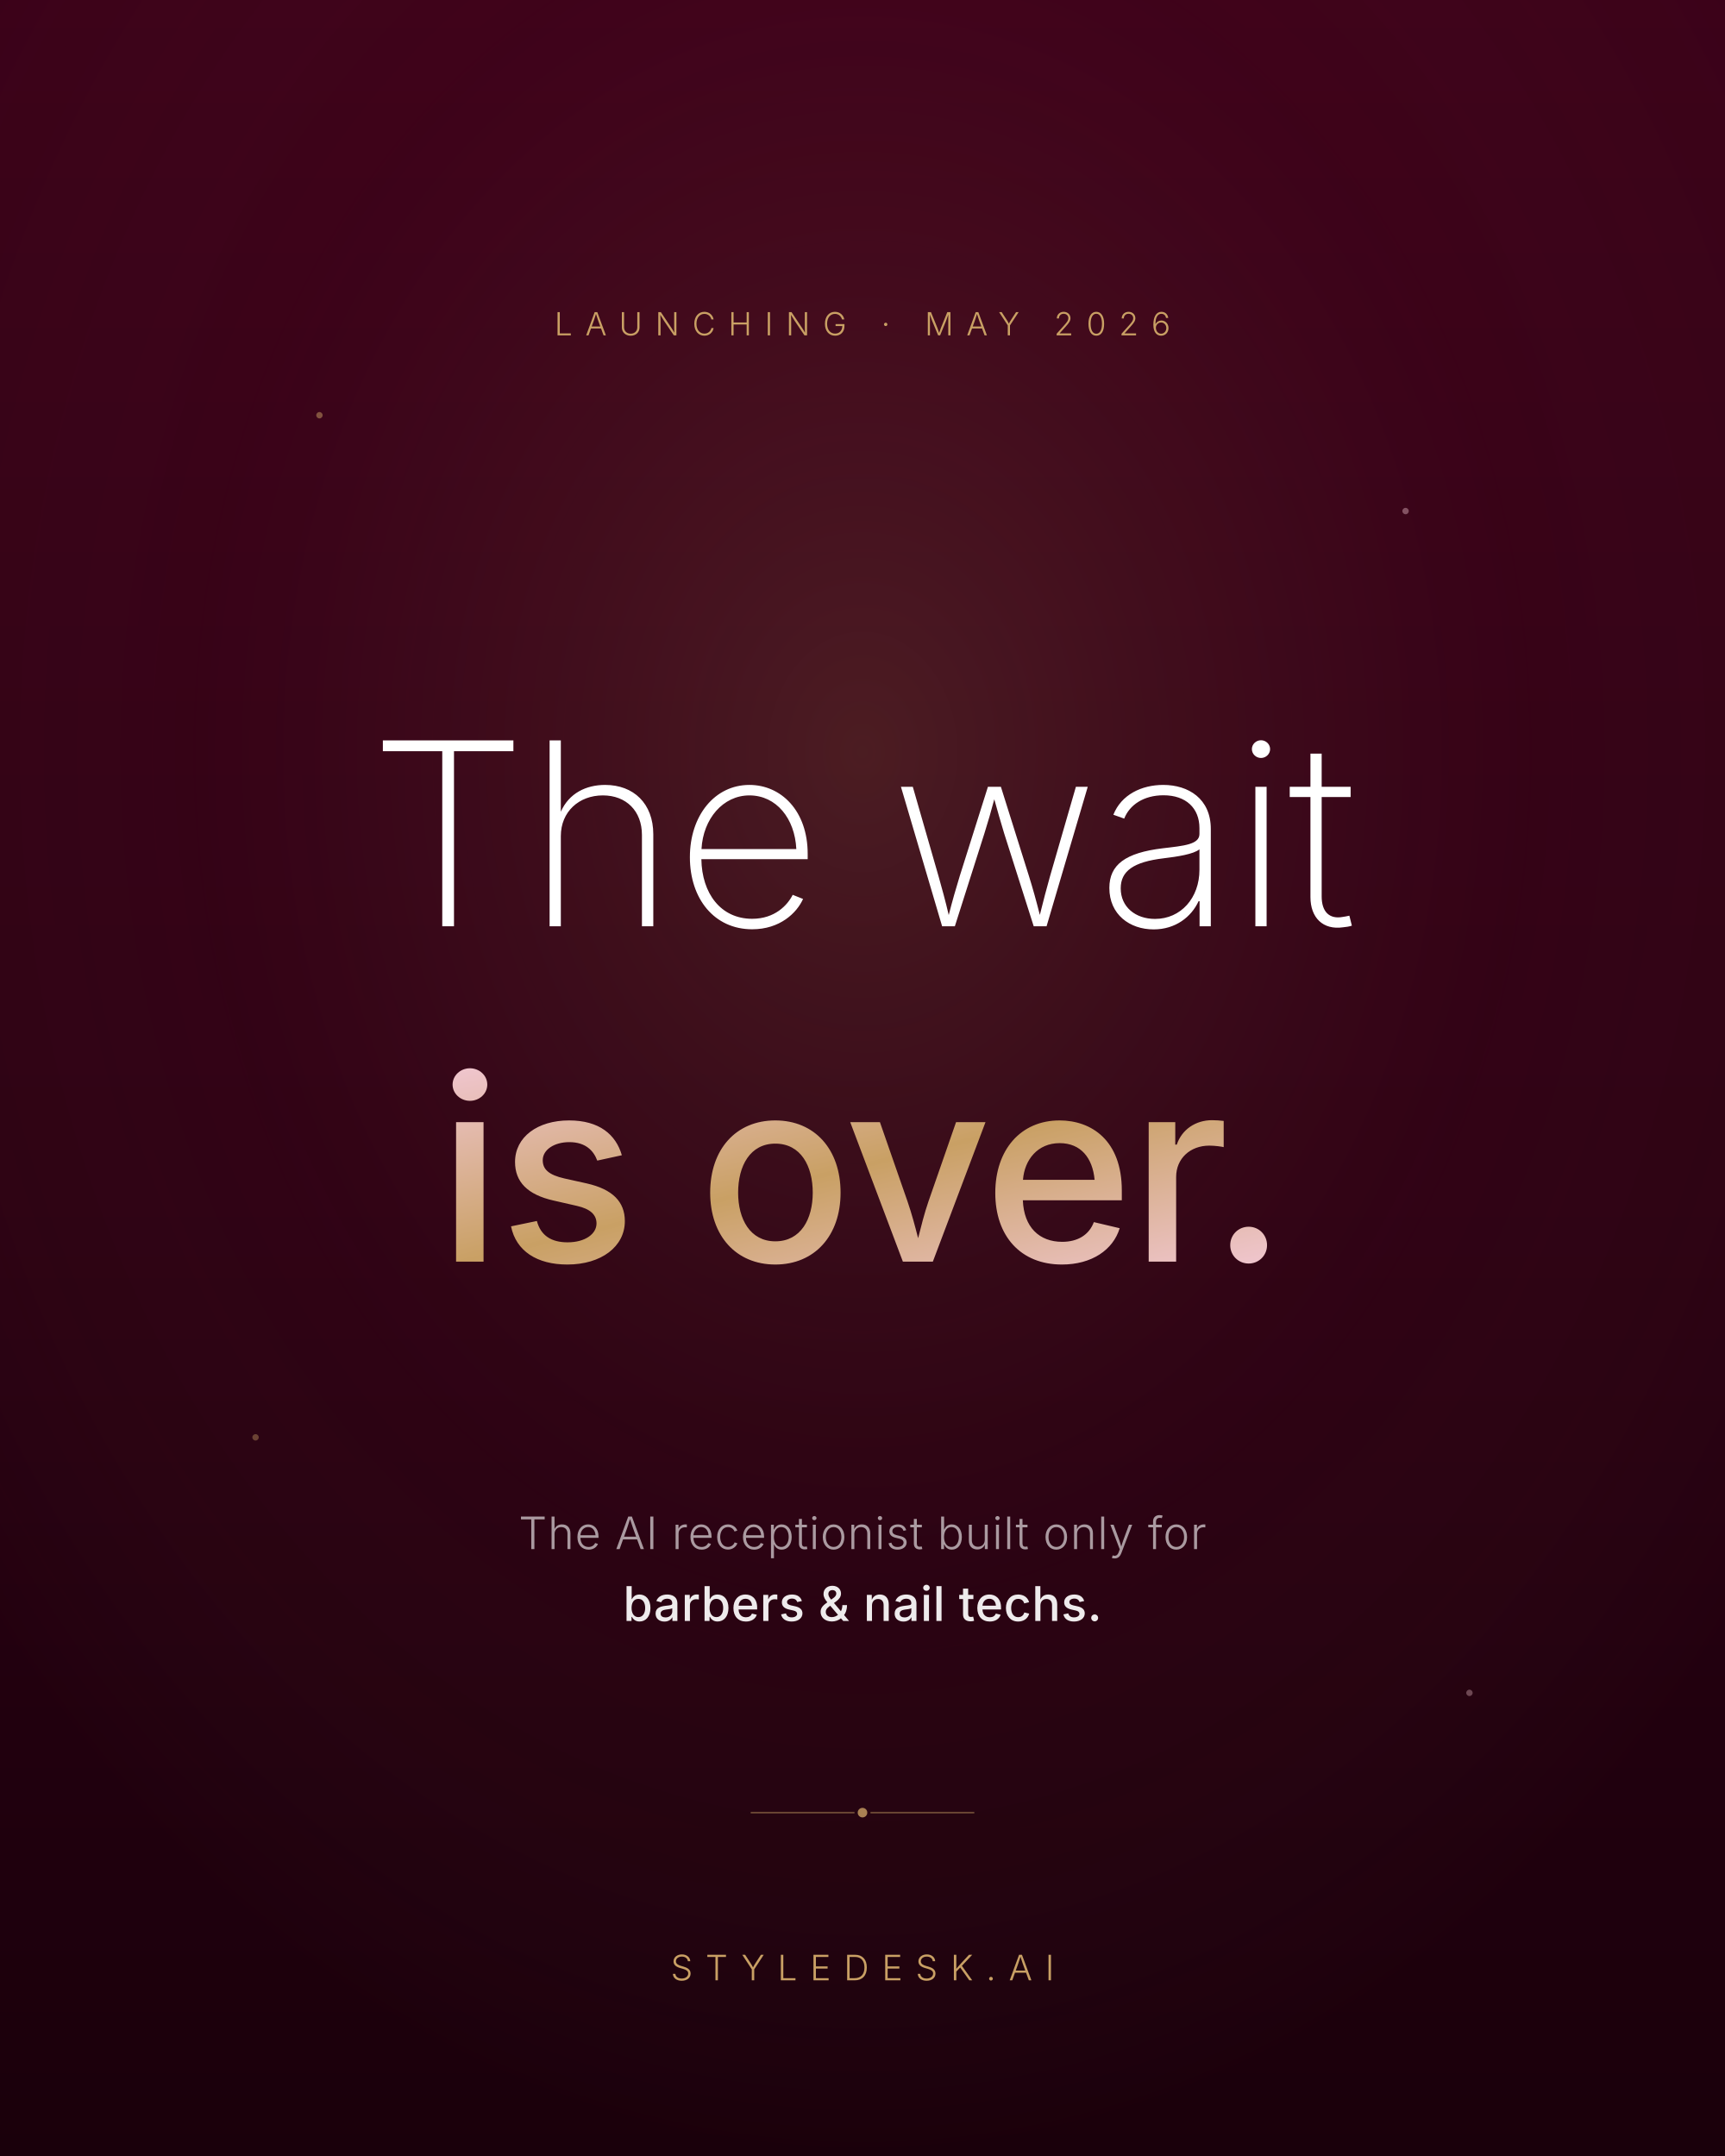
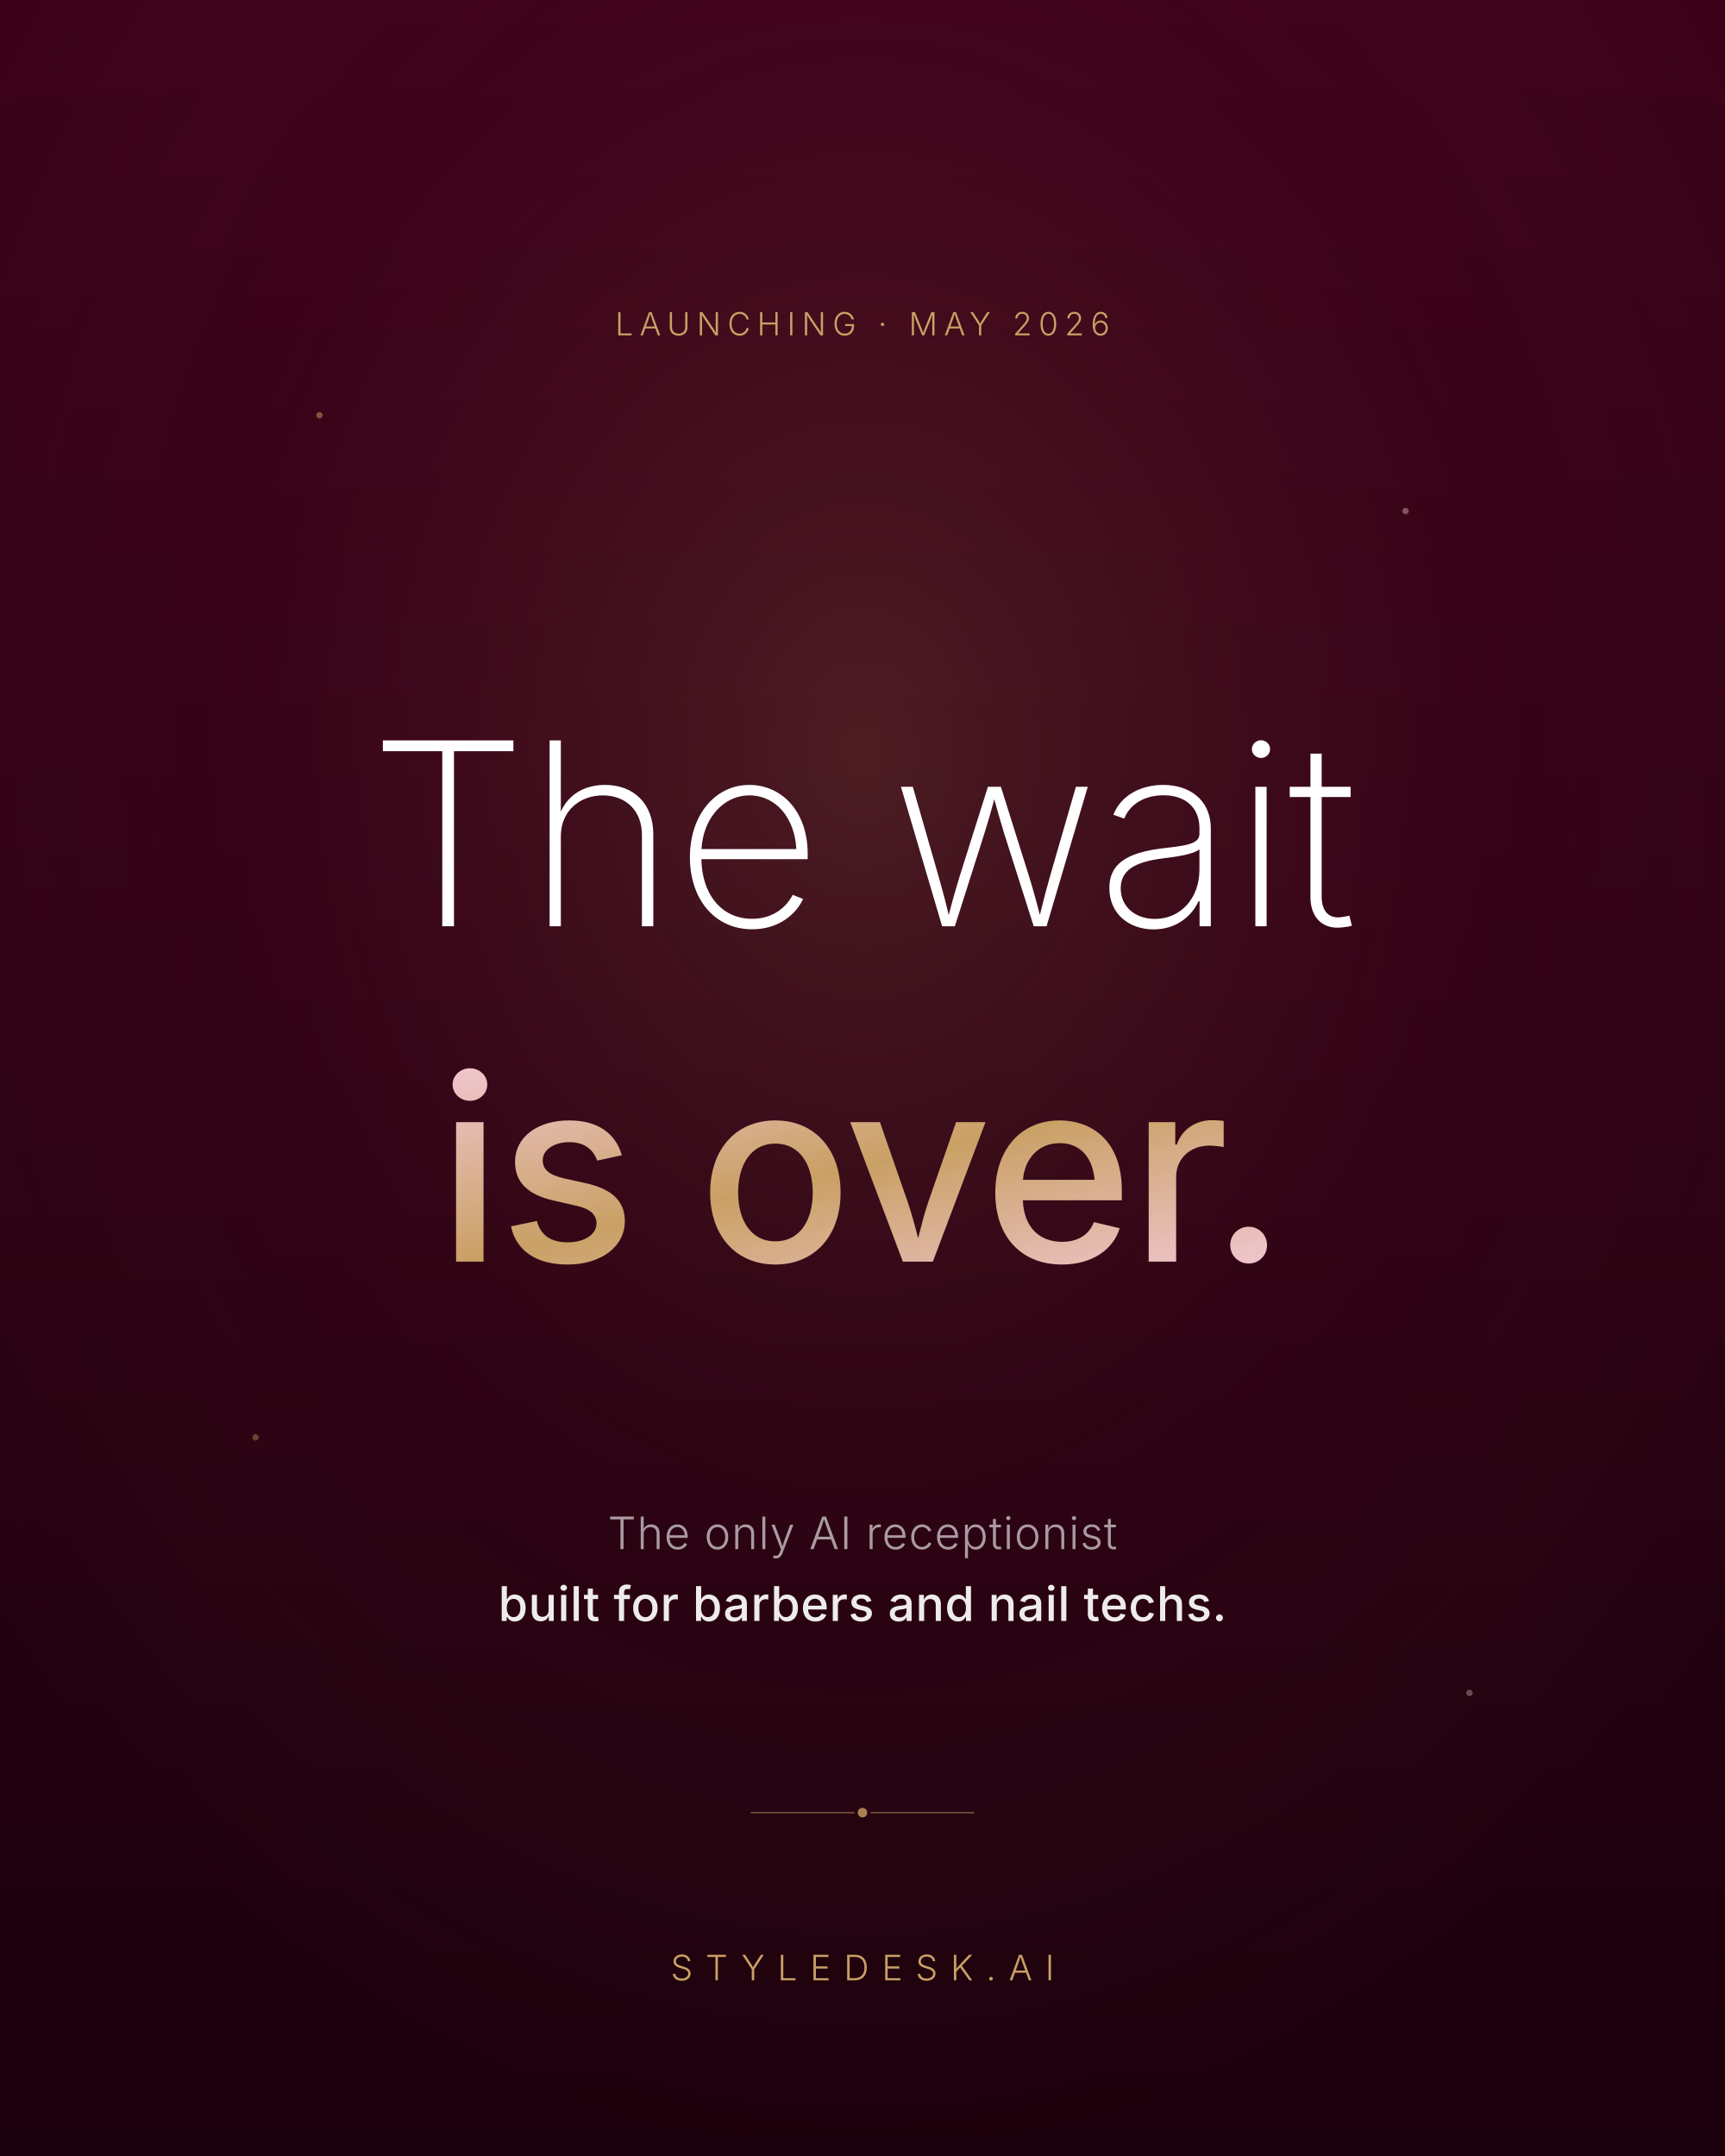
<svg xmlns="http://www.w3.org/2000/svg" viewBox="0 0 1080 1350" width="1080" height="1350" role="img" aria-label="StyleDesk launches May 2026 — the wait is over">
  <defs>
    <linearGradient id="bg" x1="0" y1="0" x2="0" y2="1">
      <stop offset="0%" stop-color="#3a0018" />
      <stop offset="55%" stop-color="#2a0012" />
      <stop offset="100%" stop-color="#1a000b" />
    </linearGradient>
    <linearGradient id="gold" x1="0" y1="0" x2="1" y2="1">
      <stop offset="0%" stop-color="#f0c6cf" />
      <stop offset="50%" stop-color="#c9a064" />
      <stop offset="100%" stop-color="#f0c6cf" />
    </linearGradient>
    <radialGradient id="glow" cx="50%" cy="35%" r="65%">
      <stop offset="0%" stop-color="#c9a064" stop-opacity="0.18" />
      <stop offset="60%" stop-color="#7c1f36" stop-opacity="0.08" />
      <stop offset="100%" stop-color="#c9a064" stop-opacity="0" />
    </radialGradient>
  </defs>
  <rect width="1080" height="1350" fill="url(#bg)" />
  <rect width="1080" height="1350" fill="url(#glow)" />
-   <text x="540" y="210" font-family="'Helvetica Neue', 'Inter', -apple-system, 'SF Pro Display', sans-serif" font-size="20" font-weight="300" letter-spacing="8" fill="#c9a064" text-anchor="middle">LAUNCHING · MAY 2026</text>
+   <text x="540" y="210" font-family="'Helvetica Neue', 'Inter', -apple-system, 'SF Pro Display', sans-serif" font-size="20" font-weight="300" letter-spacing="4" fill="#c9a064" text-anchor="middle">LAUNCHING · MAY 2026</text>
  <text x="540" y="580" font-family="'Helvetica Neue', 'Inter', -apple-system, 'SF Pro Display', sans-serif" font-size="160" font-weight="200" fill="#ffffff" text-anchor="middle" letter-spacing="-1">The wait</text>
  <text x="540" y="790" font-family="'Helvetica Neue', 'Inter', -apple-system, 'SF Pro Display', sans-serif" font-size="160" font-weight="500" fill="url(#gold)" text-anchor="middle" letter-spacing="-2">is over.</text>
-   <text x="540" y="970" font-family="'Helvetica Neue', 'Inter', -apple-system, sans-serif" font-size="28" font-weight="300" fill="#ffffff" fill-opacity="0.6" text-anchor="middle" letter-spacing="0.5">The AI receptionist built only for</text>
-   <text x="540" y="1015" font-family="'Helvetica Neue', 'Inter', -apple-system, sans-serif" font-size="30" font-weight="500" fill="#ffffff" fill-opacity="0.92" text-anchor="middle" letter-spacing="0.3">barbers &amp; nail techs.</text>
+   <text x="540" y="970" font-family="'Helvetica Neue', 'Inter', -apple-system, sans-serif" font-size="28" font-weight="300" fill="#ffffff" fill-opacity="0.6" text-anchor="middle" letter-spacing="0.5">The only AI receptionist</text>
+   <text x="540" y="1015" font-family="'Helvetica Neue', 'Inter', -apple-system, sans-serif" font-size="30" font-weight="500" fill="#ffffff" fill-opacity="0.92" text-anchor="middle" letter-spacing="0.3">built for barbers and nail techs.</text>
  <line x1="470" y1="1135" x2="535" y2="1135" stroke="#c9a064" stroke-opacity="0.45" />
  <circle cx="540" cy="1135" r="3" fill="#c9a064" fill-opacity="0.8" />
  <line x1="545" y1="1135" x2="610" y2="1135" stroke="#c9a064" stroke-opacity="0.45" />
  <text x="540" y="1240" font-family="'Helvetica Neue', 'Inter', -apple-system, sans-serif" font-size="22" font-weight="300" fill="#c9a064" text-anchor="middle" letter-spacing="8">STYLEDESK.AI</text>
  <circle cx="200" cy="260" r="2" fill="#c9a064" fill-opacity="0.5" />
  <circle cx="880" cy="320" r="2" fill="#f0c6cf" fill-opacity="0.4" />
  <circle cx="160" cy="900" r="2" fill="#c9a064" fill-opacity="0.4" />
  <circle cx="920" cy="1060" r="2" fill="#f0c6cf" fill-opacity="0.35" />
</svg>
